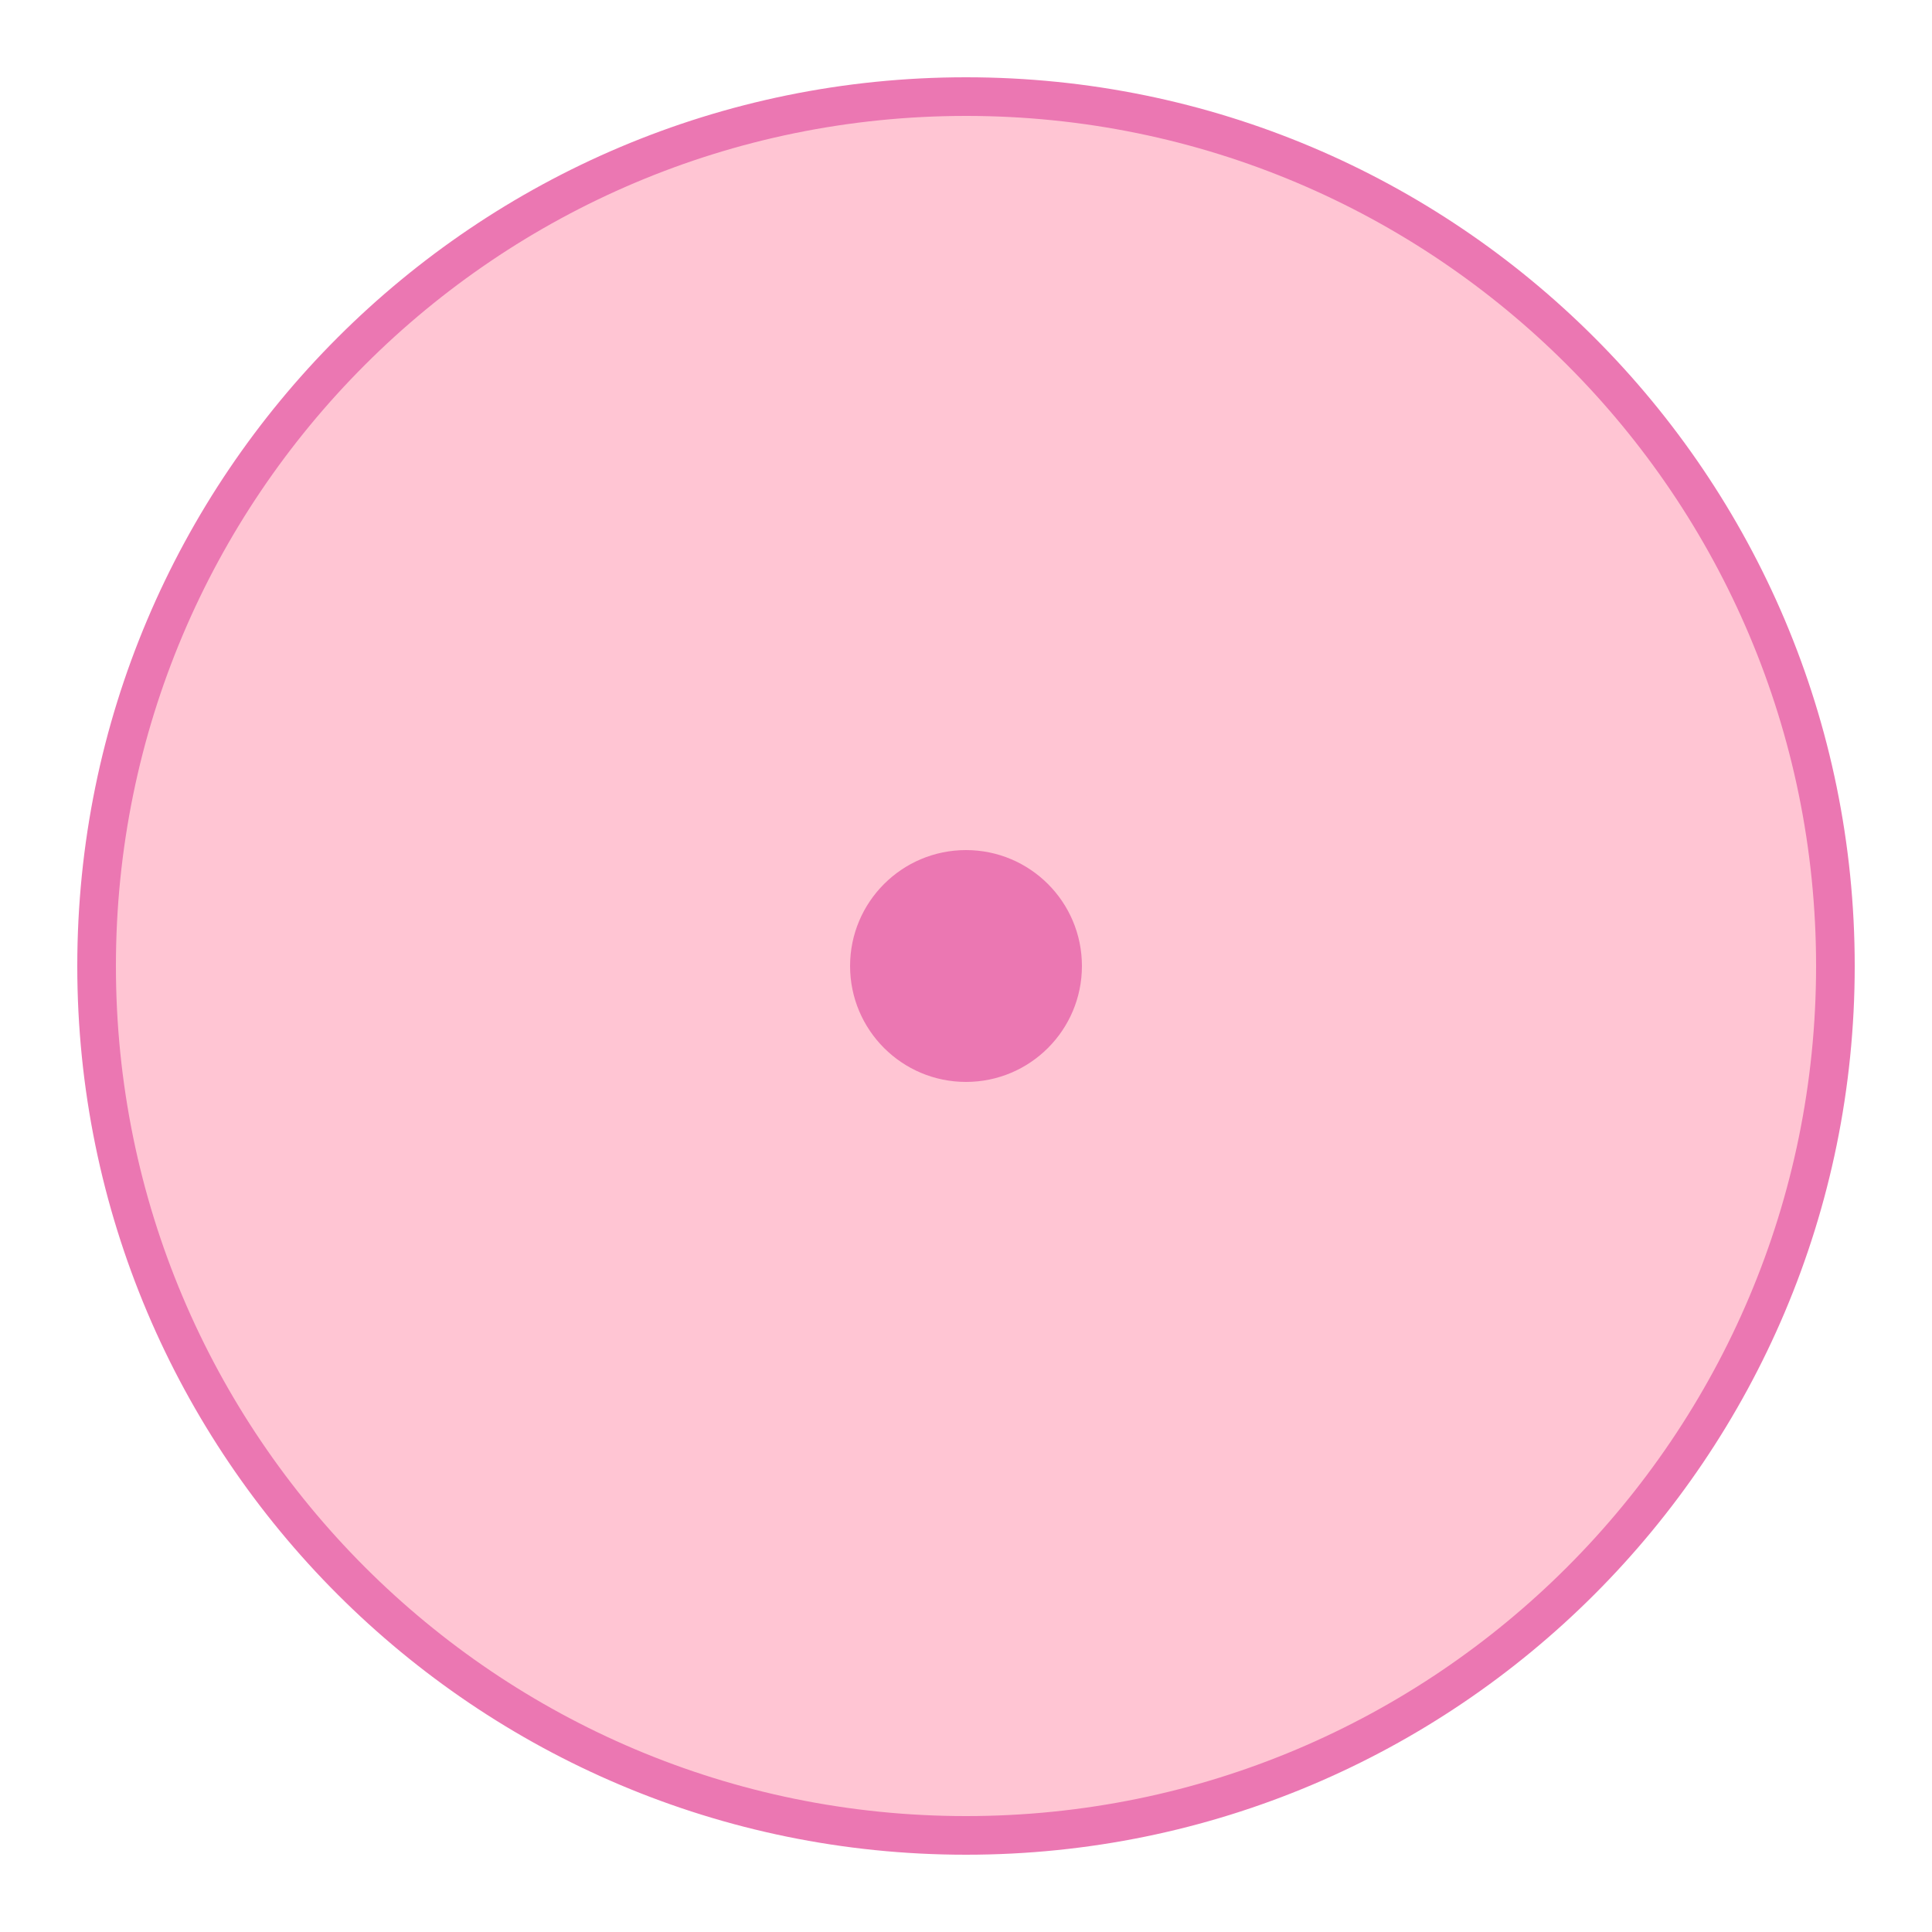
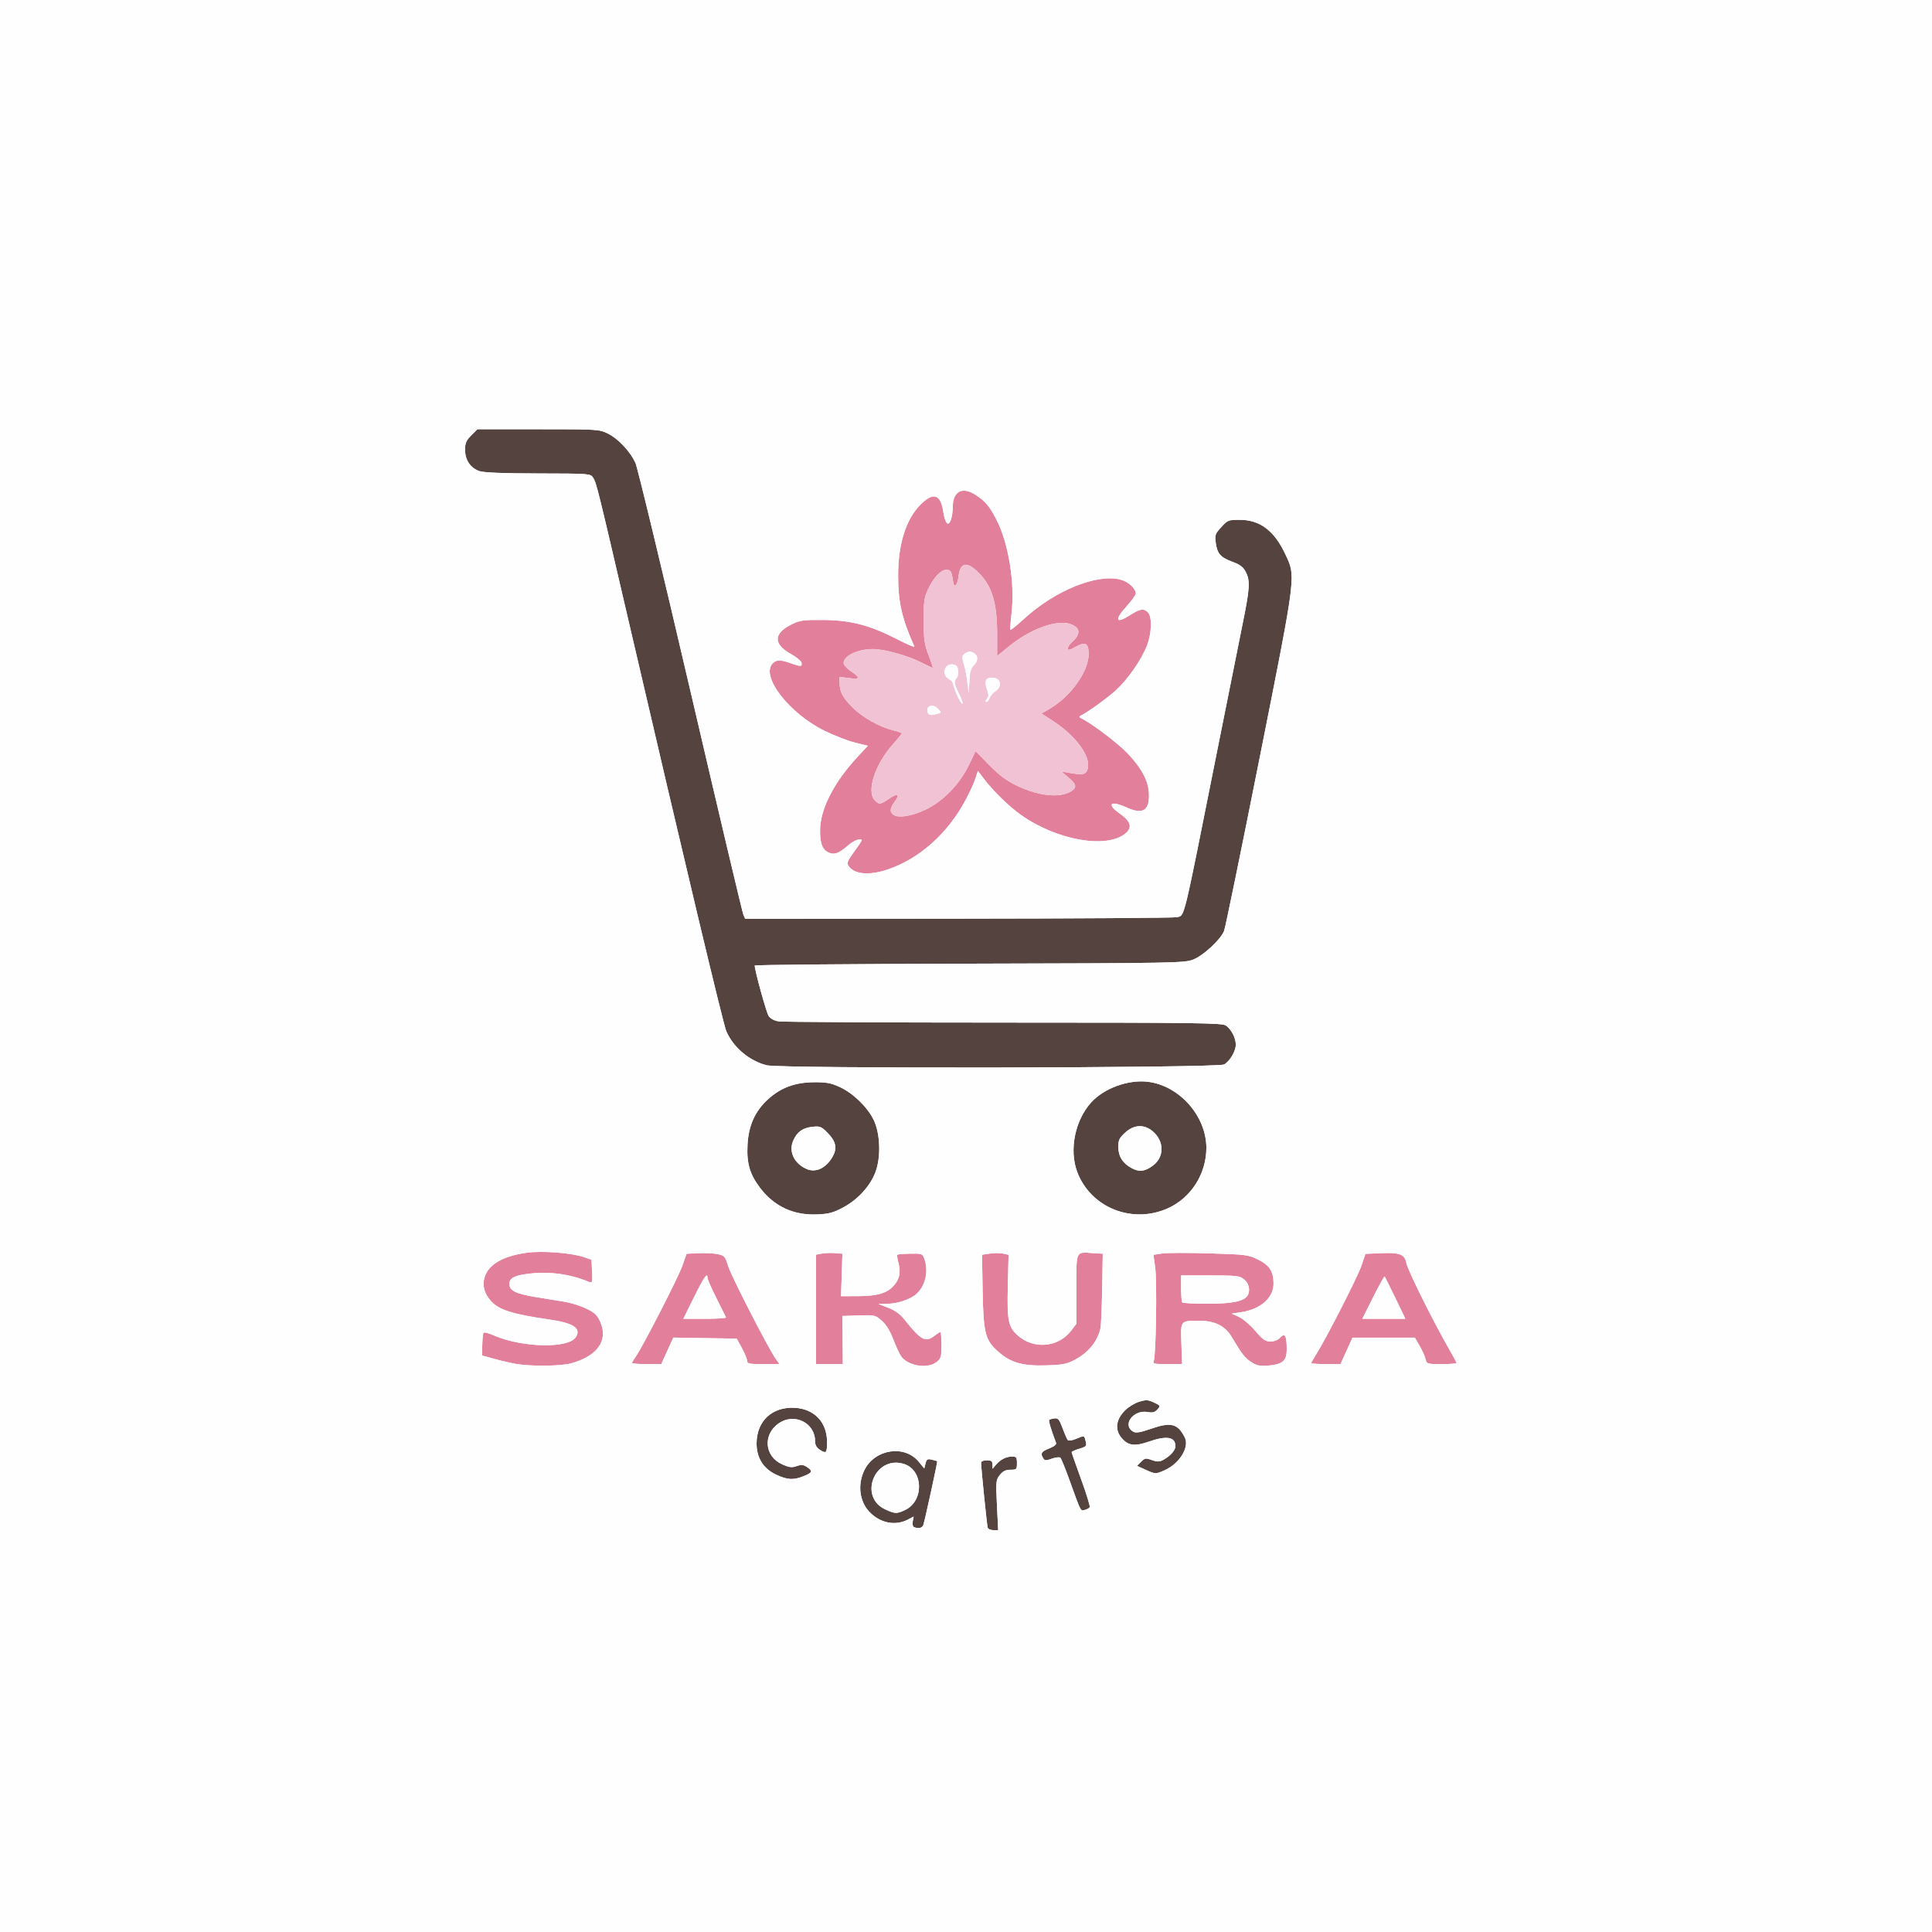
- <svg xmlns="http://www.w3.org/2000/svg" viewBox="0 0 100 100">
-   <circle cx="50" cy="50" r="45" fill="#FFC5D3" stroke="#EB77B2" stroke-width="2" />
-   <g transform="translate(50,50)">
-     <ellipse cx="0" cy="-18" rx="8" ry="16" fill="#FFC5D3" transform="rotate(0)" />
-     <ellipse cx="0" cy="-18" rx="8" ry="16" fill="#FFC5D3" transform="rotate(72)" />
-     <ellipse cx="0" cy="-18" rx="8" ry="16" fill="#FFC5D3" transform="rotate(144)" />
-     <ellipse cx="0" cy="-18" rx="8" ry="16" fill="#FFC5D3" transform="rotate(216)" />
-     <ellipse cx="0" cy="-18" rx="8" ry="16" fill="#FFC5D3" transform="rotate(288)" />
-     <circle cx="0" cy="0" r="6" fill="#EB77B2" />
+ <svg xmlns="http://www.w3.org/2000/svg" width="1024" height="1024" viewBox="0 0 1024 1024">
+   <g>
+     <path d="M 648.80 564.19 C645.48,566.08 414.00,566.49 406.41,564.62 C397.24,562.35 388.73,555.21 384.97,546.62 C383.31,542.83 362.97,457.46 333.01,328.50 C316.91,259.17 316.09,255.86 314.40,253.25 C312.96,251.01 312.86,251.00 285.23,250.94 C266.45,250.91 256.40,250.50 254.09,249.69 C249.31,248.02 246.50,243.85 246.50,238.45 C246.50,234.80 247.07,233.47 249.77,230.77 L 253.04 227.50 L 285.27 227.50 C317.02,227.50 317.57,227.54 322.24,229.83 C327.67,232.51 333.91,239.14 336.78,245.28 C337.87,247.60 350.96,301.92 365.88,366.00 C380.80,430.08 393.45,483.51 393.98,484.75 L 394.96 487.00 L 508.23 486.90 C570.53,486.85 622.58,486.50 623.91,486.13 C624.40,485.99 624.82,485.93 625.20,485.78 C627.97,484.70 628.96,479.03 643.42,406.50 C649.78,374.60 656.56,340.75 658.49,331.27 C662.47,311.72 662.71,307.89 660.25,303.10 C658.92,300.53 657.27,299.26 653.39,297.84 C646.93,295.47 645.17,293.50 644.39,287.79 C643.81,283.57 644.02,282.95 647.31,279.37 C650.71,275.65 651.10,275.50 657.19,275.52 C667.81,275.54 675.39,281.26 681.21,293.66 C682.07,295.50 682.82,297.00 683.38,298.56 C686.47,307.04 684.41,317.39 668.99,394.87 C668.53,397.19 668.06,399.56 667.57,402.00 C657.89,450.67 649.44,491.81 648.79,493.42 C646.92,498.06 637.78,506.52 632.36,508.62 C627.72,510.41 622.36,510.51 513.75,510.77 C451.19,510.92 400.00,511.37 400.01,511.77 C400.04,514.40 406.17,536.60 407.37,538.45 C408.30,539.87 410.29,540.95 412.68,541.35 C414.78,541.69 468.49,541.98 532.03,541.99 C635.09,542.00 647.80,542.17 649.78,543.56 C652.65,545.57 655.00,550.14 655.00,553.70 C654.99,557.16 651.88,562.43 648.80,564.19 ZM 618.99 640.43 C600.08,648.91 578.09,640.10 570.96,621.20 C566.57,609.58 569.72,593.85 578.33,584.32 C585.10,576.83 597.95,572.12 608.29,573.35 C625.10,575.34 639.45,591.56 639.40,608.50 C639.36,622.24 631.25,634.92 618.99,640.43 ZM 446.84 640.01 C441.60,642.80 439.29,643.41 433.03,643.67 C420.51,644.19 410.23,639.37 402.78,629.50 C397.34,622.29 395.67,616.48 396.21,606.63 C396.76,596.41 400.27,588.74 407.26,582.46 C413.99,576.40 421.47,573.67 431.50,573.61 C438.13,573.57 440.48,574.01 445.24,576.22 C452.20,579.45 459.73,586.75 463.04,593.50 C466.56,600.68 467.01,613.26 464.03,621.20 C461.24,628.65 454.67,635.83 446.84,640.01 ZM 489.39 808.25 C488.89,809.91 486.81,810.38 484.40,809.39 C483.79,809.14 483.51,807.78 483.78,806.37 L 484.27 803.81 L 481.02 805.49 C474.45,808.89 466.39,807.23 460.81,801.34 C455.51,795.73 454.43,786.87 458.12,779.25 C463.55,768.04 479.37,765.56 486.93,774.73 L 489.88 778.31 L 490.55 775.66 C491.12,773.40 491.60,773.11 493.86,773.65 C495.31,774.00 496.61,774.37 496.75,774.47 C497.00,774.66 490.43,804.83 489.39,808.25 ZM 425.98 782.39 C420.52,784.58 417.41,784.41 411.34,781.58 C404.62,778.45 401.00,772.69 401.00,765.12 C401.00,753.12 409.33,745.41 421.45,746.18 C431.72,746.83 438.32,753.87 438.36,764.22 C438.39,770.04 437.87,770.62 434.59,768.46 C432.78,767.28 432.00,765.89 432.00,763.84 C432.00,754.17 421.14,748.73 412.91,754.28 C404.18,760.17 405.10,771.95 414.64,776.16 C418.32,777.79 419.69,777.96 422.23,777.07 C424.69,776.21 425.81,776.30 427.67,777.52 C430.92,779.65 430.61,780.54 425.98,782.39 ZM 617.51 779.14 C612.53,781.40 612.47,781.40 607.06,778.94 L 602.63 776.93 L 604.80 774.76 C606.77,772.79 607.29,772.70 610.45,773.85 C613.15,774.82 614.45,774.84 616.22,773.93 C620.09,771.93 623.00,768.75 623.00,766.53 C623.00,761.52 618.41,760.77 608.67,764.17 C601.70,766.60 598.23,766.24 594.99,762.76 C590.70,758.16 591.20,752.60 596.36,747.44 C598.14,745.66 601.51,743.63 603.83,742.93 C607.50,741.83 608.55,741.89 611.65,743.37 C615.14,745.03 615.19,745.13 613.45,747.05 C612.09,748.56 610.90,748.88 608.45,748.43 C600.58,746.95 594.42,755.48 600.87,758.93 C602.10,759.59 604.68,759.15 609.56,757.44 C620.62,753.57 624.12,754.40 627.94,761.81 C630.56,766.88 625.32,775.59 617.51,779.14 ZM 469.32 800.06 C474.47,802.40 475.31,802.42 479.72,800.33 C489.95,795.48 489.43,779.01 478.95,775.87 C463.61,771.27 454.77,793.45 469.32,800.06 ZM 600.07 619.27 C603.96,621.28 606.87,620.89 611.04,617.81 C617.21,613.25 617.15,604.83 610.91,599.57 C606.37,595.75 601.03,596.03 596.35,600.32 C593.27,603.14 592.73,604.28 592.73,607.90 C592.73,612.96 595.17,616.74 600.07,619.27 ZM 427.50 619.58 C432.43,621.76 438.00,619.07 441.41,612.86 C443.86,608.39 443.01,604.81 438.41,600.21 C435.24,597.04 434.56,596.79 430.43,597.25 C425.31,597.83 422.34,600.04 420.35,604.76 C417.95,610.42 420.98,616.70 427.50,619.58 ZM 577.57 798.88 C577.28,799.36 576.10,800.00 574.96,800.30 C574.85,800.33 574.75,800.36 574.66,800.38 C574.28,800.49 573.98,800.57 573.69,800.53 C572.48,800.34 571.64,797.80 566.85,784.50 C564.67,778.45 562.51,773.12 562.04,772.65 C561.58,772.18 559.55,772.39 557.54,773.12 C554.42,774.25 553.76,774.23 552.96,772.97 C551.31,770.36 551.92,769.33 556.12,767.69 C558.66,766.69 560.05,765.58 559.75,764.78 C557.15,758.00 555.66,753.01 556.09,752.57 C556.39,752.28 557.65,751.92 558.90,751.77 C560.82,751.54 561.48,752.34 563.21,757.00 C564.33,760.03 565.58,762.87 565.99,763.32 C566.40,763.77 568.44,763.43 570.52,762.56 C570.70,762.48 570.87,762.41 571.03,762.34 C573.02,761.51 573.92,761.13 574.45,761.42 C574.93,761.69 575.09,762.52 575.48,764.07 C576.07,766.40 575.74,766.76 572.06,767.86 C569.83,768.53 568.00,769.36 568.00,769.70 C568.00,770.03 570.28,776.54 573.06,784.16 C575.84,791.77 577.87,798.40 577.57,798.88 ZM 528.40 797.75 L 529.05 811.00 L 526.49 811.00 C525.09,811.00 523.74,810.44 523.51,809.75 C523.10,808.56 520.00,778.12 520.00,775.32 C520.00,774.52 521.18,774.00 523.00,774.00 C525.43,774.00 526.01,774.42 526.03,776.25 L 526.07 778.50 L 527.82 776.40 C530.16,773.60 533.30,772.00 536.43,772.00 C538.70,772.00 539.00,772.41 539.00,775.50 C539.00,778.82 538.82,779.00 535.57,779.00 C533.03,779.00 531.58,779.71 529.95,781.75 C527.86,784.37 527.79,785.11 528.40,797.75 Z" fill="rgb(85,67,63)" />
+     <path d="M 470.28 460.92 C460.50,464.19 452.49,463.38 449.66,458.83 C448.85,457.54 449.27,456.24 451.56,453.03 C452.04,452.35 452.49,451.72 452.90,451.15 C455.99,446.82 456.92,445.51 456.63,445.13 C456.51,444.97 456.16,444.98 455.66,444.99 C455.50,445.00 455.34,445.00 455.16,445.00 C454.01,445.00 451.59,446.28 449.78,447.85 C444.77,452.21 442.51,453.14 439.63,452.05 C435.98,450.66 434.61,447.35 434.66,440.00 C434.74,428.88 441.93,414.75 454.30,401.39 L 459.96 395.28 L 453.23 393.62 C449.53,392.70 442.32,389.92 437.21,387.44 C418.24,378.21 402.87,358.27 409.57,351.57 C411.53,349.61 413.60,349.59 419.00,351.50 C424.43,353.42 425.22,353.39 424.82,351.28 C424.63,350.34 422.02,348.19 419.01,346.50 C409.69,341.30 409.94,335.67 419.70,330.86 C423.98,328.75 425.79,328.51 436.50,328.60 C450.96,328.71 461.14,331.39 475.76,338.93 C480.91,341.59 484.89,343.25 484.62,342.63 C477.98,327.77 476.04,319.24 476.03,305.00 C476.03,288.34 480.19,275.15 487.86,267.48 C494.59,260.74 498.46,261.84 499.89,270.88 C500.94,277.52 502.53,279.36 503.96,275.60 C504.53,274.10 505.00,270.97 505.00,268.66 C505.00,260.19 510.24,257.64 517.51,262.57 C522.48,265.95 524.43,268.30 528.13,275.42 C534.55,287.80 537.99,309.05 536.15,325.00 C535.61,329.67 535.33,333.67 535.54,333.87 C535.74,334.08 539.08,331.35 542.96,327.81 C559.20,312.99 581.26,304.02 593.75,307.17 C597.98,308.23 602.00,311.87 602.00,314.62 C602.00,315.37 599.71,318.51 596.91,321.60 C590.53,328.64 591.44,330.85 598.78,326.14 C604.29,322.61 606.16,322.30 608.43,324.57 C610.71,326.85 610.45,335.78 607.92,342.19 C604.92,349.81 597.78,360.09 591.49,365.83 C586.95,369.98 576.47,377.53 572.52,379.49 C571.92,379.79 572.06,380.26 572.87,380.62 C578.23,383.06 592.78,394.08 597.98,399.64 C605.56,407.74 608.98,414.55 608.99,421.60 C609.01,429.83 605.44,431.75 597.14,427.98 C588.51,424.06 586.25,426.10 593.54,431.24 C599.32,435.31 600.27,438.51 596.65,441.62 C586.84,450.06 560.34,445.48 541.31,432.06 C534.66,427.38 526.13,419.00 520.90,412.03 L 518.30 408.57 L 517.04 412.53 C516.35,414.72 514.01,419.84 511.84,423.92 C502.35,441.79 487.20,455.28 470.28,460.92 ZM 473.75 431.98 C476.52,433.68 483.26,432.53 490.54,429.13 C499.66,424.86 508.65,415.64 513.47,405.62 L 517.08 398.12 L 524.37 405.53 C529.85,411.10 533.51,413.81 539.14,416.49 C550.71,421.98 561.80,423.10 567.75,419.36 C570.92,417.38 570.57,415.67 566.25,412.04 L 562.50 408.88 L 566.00 409.50 C573.90,410.90 575.37,410.66 576.38,407.83 C578.63,401.51 570.59,390.22 558.11,382.15 L 551.99 378.19 L 556.54 375.53 C567.56,369.07 577.00,355.77 577.00,346.70 C577.00,340.78 575.33,339.89 569.92,342.93 C566.92,344.61 566.00,344.80 566.00,343.72 C566.00,342.94 566.94,341.46 568.09,340.42 C572.81,336.14 572.75,332.97 567.92,330.97 C560.74,327.99 546.47,333.05 534.50,342.80 L 528.50 347.69 L 528.50 335.59 C528.50,320.24 525.92,311.23 519.60,304.50 C512.85,297.31 509.00,297.63 508.05,305.46 C507.48,310.20 505.76,312.05 505.22,308.50 C504.37,302.82 503.92,302.00 501.67,302.00 C498.67,302.00 494.68,306.25 491.81,312.50 C489.83,316.82 489.52,319.07 489.55,329.00 C489.59,338.89 489.96,341.45 492.17,347.25 C493.59,350.96 494.57,354.00 494.35,354.00 C494.12,354.00 491.21,352.62 487.87,350.93 C480.82,347.38 468.49,344.00 462.59,344.01 C454.33,344.02 446.47,348.00 447.20,351.81 C447.37,352.70 449.09,354.49 451.01,355.77 C456.20,359.26 455.97,360.20 450.10,359.42 L 445.00 358.74 L 445.00 361.81 C445.00,366.62 446.60,369.70 451.86,374.96 C457.13,380.23 465.99,385.21 473.39,387.08 C475.92,387.71 478.00,388.45 478.00,388.71 C478.00,388.97 475.82,391.63 473.14,394.63 C463.85,405.06 459.20,419.25 463.53,424.03 C465.85,426.59 466.64,426.52 471.21,423.35 C475.80,420.17 477.17,420.92 474.18,424.97 C471.54,428.54 471.42,430.54 473.75,431.98 ZM 679.96 721.53 C678.64,722.73 675.91,723.52 672.21,723.78 C667.45,724.11 665.92,723.78 663.02,721.81 C659.62,719.50 658.29,717.78 652.76,708.51 C649.37,702.82 643.89,700.05 636.00,700.04 C635.72,700.04 635.44,700.03 635.17,700.03 C630.72,700.02 628.36,700.02 627.16,701.19 C625.82,702.50 625.92,705.28 626.13,711.16 C626.14,711.48 626.15,711.81 626.16,712.14 L 626.53 723.00 L 618.66 723.00 C611.54,723.00 610.86,722.83 611.53,721.25 C612.71,718.49 613.30,679.24 612.27,671.78 L 611.35 665.07 L 615.92 664.38 C618.43,664.01 629.67,663.97 640.90,664.31 C660.26,664.89 661.58,665.05 666.67,667.54 C672.88,670.58 675.00,673.85 675.00,680.37 C675.00,687.94 668.10,693.96 657.65,695.53 L 652.84 696.25 L 656.67 698.00 C658.78,698.96 662.66,702.27 665.31,705.37 C669.34,710.09 670.64,711.00 673.40,711.00 C675.43,711.00 677.39,710.23 678.52,708.98 C680.96,706.29 681.96,707.92 681.98,714.60 C682.00,718.46 681.51,720.13 679.96,721.53 ZM 353.68 715.97 L 350.50 722.99 L 342.75 722.99 C338.49,723.00 335.00,722.73 335.00,722.40 C335.00,722.08 335.85,720.61 336.88,719.15 C340.58,713.94 359.36,677.38 361.61,671.01 L 363.90 664.52 L 370.20 664.22 C373.67,664.05 378.24,664.28 380.37,664.72 C383.99,665.48 384.34,665.88 385.96,671.11 C387.62,676.48 407.20,714.62 411.19,720.25 L 413.14 723.00 L 404.57 723.00 C397.08,723.00 396.00,722.78 395.98,721.25 C395.96,720.29 394.73,717.25 393.22,714.50 L 390.49 709.50 L 373.68 709.23 L 356.86 708.95 ZM 713.67 715.99 L 710.50 722.99 L 702.75 722.99 C698.49,723.00 695.00,722.77 695.00,722.48 C695.00,722.19 696.12,720.19 697.49,718.02 C702.88,709.49 719.41,677.14 721.51,671.04 L 723.73 664.57 L 731.65 664.23 C742.02,663.78 744.55,664.76 745.46,669.64 C746.14,673.28 760.16,701.44 768.13,715.17 C770.26,718.85 772.00,722.11 772.00,722.42 C772.00,722.74 768.45,723.00 764.11,723.00 C756.33,723.00 756.21,722.96 755.54,720.25 C755.17,718.74 753.75,715.59 752.39,713.25 L 749.92 709.00 L 716.84 709.00 ZM 302.50 722.64 C296.99,724.11 281.31,724.25 273.50,722.90 C270.75,722.42 265.58,721.22 262.00,720.23 L 255.50 718.43 L 255.62 712.68 C255.68,709.52 256.01,706.66 256.34,706.33 C256.67,706.00 259.17,706.69 261.89,707.86 C276.96,714.34 301.32,714.82 305.20,708.71 C308.18,704.03 303.98,701.22 291.27,699.39 C271.51,696.54 264.30,694.24 260.07,689.43 C256.54,685.41 255.49,681.09 256.95,676.65 C259.12,670.08 266.67,665.75 279.02,664.00 C287.25,662.83 302.86,664.02 309.50,666.31 L 313.50 667.69 L 313.80 673.97 C314.08,679.69 313.94,680.19 312.30,679.49 C302.62,675.40 291.75,673.82 281.21,674.98 C272.79,675.90 270.00,677.28 270.00,680.51 C270.00,684.08 273.28,685.71 284.01,687.48 C289.23,688.33 296.18,689.47 299.47,690.00 C302.75,690.54 307.86,692.16 310.83,693.62 C315.23,695.77 316.58,697.06 318.16,700.63 C322.54,710.53 316.59,718.89 302.50,722.64 ZM 496.37 721.93 C491.61,725.67 481.20,723.98 477.63,718.89 C476.74,717.61 474.85,713.53 473.43,709.83 C471.74,705.38 469.66,702.03 467.35,700.00 C463.94,697.01 463.61,696.93 455.17,697.21 L 446.50 697.50 L 446.71 723.00 L 439.61 723.00 L 432.50 723.00 L 432.50 665.00 L 435.54 664.43 C437.22,664.11 440.37,664.00 442.54,664.18 L 446.50 664.50 L 445.77 687.00 L 454.13 686.99 C464.40,686.99 469.50,685.66 473.12,682.03 C476.65,678.50 477.60,674.70 476.23,669.57 C475.64,667.34 475.36,665.31 475.62,665.05 C475.88,664.79 478.98,664.53 482.51,664.47 C488.77,664.37 488.96,664.44 489.97,667.33 C492.23,673.82 490.53,681.41 485.85,685.72 C482.64,688.67 475.81,690.99 470.12,691.05 L 465.50 691.10 L 470.75 693.12 C474.33,694.50 477.04,696.45 479.25,699.23 C488.07,710.34 490.56,711.71 495.27,708.00 C496.67,706.90 498.08,706.00 498.41,706.00 C498.73,706.00 499.00,709.12 499.00,712.93 C499.00,719.22 498.76,720.04 496.37,721.93 ZM 569.00 721.09 C565.36,722.95 562.59,723.45 554.50,723.68 C541.21,724.07 534.98,722.09 527.77,715.20 C522.15,709.83 521.17,705.42 520.81,683.77 L 520.49 665.05 L 524.65 664.42 C526.94,664.08 530.11,664.08 531.69,664.43 L 534.56 665.06 L 534.17 681.42 C533.72,700.04 534.39,703.38 539.55,707.91 C547.99,715.32 560.99,714.13 567.70,705.32 L 570.50 701.65 L 570.50 683.28 C570.50,682.11 570.50,681.01 570.50,679.97 C570.48,669.74 570.47,665.89 572.30,664.56 C573.40,663.76 575.18,663.89 578.03,664.09 C578.50,664.12 579.01,664.16 579.55,664.19 L 584.49 664.50 L 584.17 683.00 C583.99,693.18 583.59,702.62 583.28,704.00 C581.64,711.23 576.71,717.14 569.00,721.09 ZM 626.67 690.33 C627.03,690.70 633.12,691.00 640.20,691.00 C653.08,691.00 659.28,689.73 661.20,686.71 C662.84,684.13 661.99,680.14 659.37,678.07 C656.96,676.18 655.40,676.00 641.37,676.00 L 626.00 676.00 L 626.00 682.83 C626.00,686.59 626.30,689.97 626.67,690.33 ZM 367.83 687.54 L 362.16 699.00 L 373.66 699.00 C379.99,699.00 385.00,698.66 384.80,698.25 C384.60,697.84 382.31,693.26 379.72,688.07 C377.12,682.89 375.00,678.05 375.00,677.32 C375.00,674.16 373.14,676.81 367.83,687.54 ZM 727.77 687.59 L 722.05 699.00 L 744.89 699.00 L 739.56 687.95 C736.63,681.87 734.07,676.74 733.87,676.54 C733.67,676.34 730.92,681.31 727.77,687.59 Z" fill="rgb(226,127,154)" />
+     <path d="M 473.75 431.98 C471.42,430.54 471.54,428.54 474.18,424.97 C477.17,420.92 475.80,420.17 471.21,423.35 C466.64,426.52 465.85,426.59 463.53,424.03 C459.20,419.25 463.85,405.06 473.14,394.63 C475.82,391.63 478.00,388.97 478.00,388.71 C478.00,388.45 475.92,387.71 473.39,387.08 C465.99,385.21 457.13,380.23 451.86,374.96 C446.60,369.70 445.00,366.62 445.00,361.81 L 445.00 358.74 L 450.10 359.42 C455.97,360.20 456.20,359.26 451.01,355.77 C449.09,354.49 447.37,352.70 447.20,351.81 C446.47,348.00 454.33,344.02 462.59,344.01 C468.49,344.00 480.82,347.38 487.87,350.93 C491.21,352.62 494.12,354.00 494.35,354.00 C494.57,354.00 493.59,350.96 492.17,347.25 C489.96,341.45 489.59,338.89 489.55,329.00 C489.52,319.07 489.83,316.82 491.81,312.50 C494.68,306.25 498.67,302.00 501.67,302.00 C503.92,302.00 504.37,302.82 505.22,308.50 C505.76,312.05 507.48,310.20 508.05,305.46 C509.00,297.63 512.85,297.31 519.60,304.50 C525.92,311.23 528.50,320.24 528.50,335.59 L 528.50 347.69 L 534.50 342.80 C546.47,333.05 560.74,327.99 567.92,330.97 C572.75,332.97 572.81,336.14 568.09,340.42 C566.94,341.46 566.00,342.94 566.00,343.72 C566.00,344.80 566.92,344.61 569.92,342.93 C575.33,339.89 577.00,340.78 577.00,346.70 C577.00,355.77 567.56,369.07 556.54,375.53 L 551.99 378.19 L 558.11 382.15 C570.59,390.22 578.63,401.51 576.38,407.83 C575.37,410.66 573.90,410.90 566.00,409.50 L 562.50 408.88 L 566.25 412.04 C570.57,415.67 570.92,417.38 567.75,419.36 C561.80,423.10 550.71,421.98 539.14,416.49 C533.51,413.81 529.85,411.10 524.37,405.53 L 517.08 398.12 L 513.47 405.62 C508.65,415.64 499.66,424.86 490.54,429.13 C483.26,432.53 476.52,433.68 473.75,431.98 ZM 512.72 361.50 L 513.49 367.50 L 513.80 361.02 C514.03,356.17 514.59,354.10 516.05,352.74 C518.56,350.40 518.54,347.36 516.00,346.00 C514.58,345.24 513.42,345.24 512.00,346.00 C509.74,347.21 509.60,348.09 510.98,352.43 C511.51,354.12 512.30,358.20 512.72,361.50 ZM 507.12 368.06 C508.29,370.78 509.62,373.00 510.08,373.00 C510.54,373.00 509.81,370.80 508.46,368.10 C505.75,362.70 505.47,360.93 507.08,359.32 C507.67,358.73 508.01,356.95 507.83,355.37 C507.58,353.20 506.90,352.42 505.06,352.16 C500.40,351.50 498.87,357.79 503.12,360.07 C504.16,360.62 505.00,361.53 505.00,362.10 C505.00,362.67 505.96,365.35 507.12,368.06 ZM 523.05 370.43 C522.27,371.38 522.17,372.00 522.81,372.00 C523.39,372.00 524.15,371.09 524.51,369.97 C524.86,368.86 526.27,367.22 527.63,366.32 C531.34,363.89 530.59,359.61 526.38,359.20 C522.52,358.82 521.47,360.90 523.16,365.56 C524.11,368.19 524.09,369.19 523.05,370.43 ZM 491.75 377.75 C492.26,379.14 493.38,379.27 496.79,378.36 C498.96,377.78 498.99,377.65 497.38,375.87 C494.48,372.66 490.38,374.02 491.75,377.75 Z" fill="rgb(241,194,211)" />
+     <path d="M 0.00 512.00 L 0.00 0.00 L 512.00 0.00 L 1024.00 0.00 L 1024.00 512.00 L 1024.00 1024.00 L 512.00 1024.00 L 0.00 1024.00 L 0.00 512.00 ZM 528.40 797.75 C527.79,785.11 527.86,784.37 529.95,781.75 C531.58,779.71 533.03,779.00 535.57,779.00 C538.82,779.00 539.00,778.82 539.00,775.50 C539.00,772.41 538.70,772.00 536.43,772.00 C533.30,772.00 530.16,773.60 527.82,776.40 L 526.07 778.50 L 526.03 776.25 C526.01,774.42 525.43,774.00 523.00,774.00 C521.18,774.00 520.00,774.52 520.00,775.32 C520.00,778.12 523.10,808.56 523.51,809.75 C523.74,810.44 525.09,811.00 526.49,811.00 L 529.05 811.00 L 528.40 797.75 ZM 489.39 808.25 C490.43,804.83 497.00,774.66 496.75,774.47 C496.61,774.37 495.31,774.00 493.86,773.65 C491.60,773.11 491.12,773.40 490.55,775.66 L 489.88 778.31 L 486.93 774.73 C479.37,765.56 463.55,768.04 458.12,779.25 C454.43,786.87 455.51,795.73 460.81,801.34 C466.39,807.23 474.45,808.89 481.02,805.49 L 484.27 803.81 L 483.78 806.37 C483.51,807.78 483.79,809.14 484.40,809.39 C486.81,810.38 488.89,809.91 489.39,808.25 ZM 577.57 798.88 C577.87,798.40 575.84,791.77 573.06,784.16 C570.28,776.54 568.00,770.03 568.00,769.70 C568.00,769.36 569.83,768.53 572.06,767.86 C575.74,766.76 576.07,766.40 575.48,764.07 C574.63,760.68 574.85,760.75 570.52,762.56 C568.44,763.43 566.40,763.77 565.99,763.32 C565.58,762.87 564.33,760.03 563.21,757.00 C561.48,752.34 560.82,751.54 558.90,751.77 C557.65,751.92 556.39,752.28 556.09,752.57 C555.66,753.01 557.15,758.00 559.75,764.78 C560.05,765.58 558.66,766.69 556.12,767.69 C551.92,769.33 551.31,770.36 552.96,772.97 C553.76,774.23 554.42,774.25 557.54,773.12 C559.55,772.39 561.58,772.18 562.04,772.65 C562.51,773.12 564.67,778.45 566.85,784.50 C573.04,801.70 572.64,800.91 574.96,800.30 C576.10,800.00 577.28,799.36 577.57,798.88 ZM 425.98 782.39 C430.61,780.54 430.92,779.65 427.67,777.52 C425.81,776.30 424.69,776.21 422.23,777.07 C419.69,777.96 418.32,777.79 414.64,776.16 C405.10,771.95 404.18,760.17 412.91,754.28 C421.14,748.73 432.00,754.17 432.00,763.84 C432.00,765.89 432.78,767.28 434.59,768.46 C437.87,770.62 438.39,770.04 438.36,764.22 C438.32,753.87 431.72,746.83 421.45,746.18 C409.33,745.41 401.00,753.12 401.00,765.12 C401.00,772.69 404.62,778.45 411.34,781.58 C417.41,784.41 420.52,784.58 425.98,782.39 ZM 617.51 779.14 C625.32,775.59 630.56,766.88 627.94,761.81 C624.12,754.40 620.62,753.57 609.56,757.44 C604.68,759.15 602.10,759.59 600.87,758.93 C594.42,755.48 600.58,746.95 608.45,748.43 C610.90,748.88 612.09,748.56 613.45,747.05 C615.19,745.13 615.14,745.03 611.65,743.37 C608.55,741.89 607.50,741.83 603.83,742.93 C601.51,743.63 598.14,745.66 596.36,747.44 C591.20,752.60 590.70,758.16 594.99,762.76 C598.23,766.24 601.70,766.60 608.67,764.17 C618.41,760.77 623.00,761.52 623.00,766.53 C623.00,768.75 620.09,771.93 616.22,773.93 C614.45,774.84 613.15,774.82 610.45,773.85 C607.29,772.70 606.77,772.79 604.80,774.76 L 602.63 776.93 L 607.06 778.94 C612.47,781.40 612.53,781.40 617.51,779.14 ZM 302.50 722.64 C316.59,718.89 322.54,710.53 318.16,700.63 C316.58,697.06 315.23,695.77 310.83,693.62 C307.86,692.16 302.75,690.54 299.47,690.00 C296.18,689.47 289.23,688.33 284.01,687.48 C273.28,685.71 270.00,684.08 270.00,680.51 C270.00,677.28 272.79,675.90 281.21,674.98 C291.75,673.82 302.62,675.40 312.30,679.49 C313.94,680.19 314.08,679.69 313.80,673.97 L 313.50 667.69 L 309.50 666.31 C302.86,664.02 287.25,662.83 279.02,664.00 C266.67,665.75 259.12,670.08 256.95,676.65 C255.49,681.09 256.54,685.41 260.07,689.43 C264.30,694.24 271.51,696.54 291.27,699.39 C303.98,701.22 308.18,704.03 305.20,708.71 C301.32,714.82 276.96,714.34 261.89,707.86 C259.17,706.69 256.67,706.00 256.34,706.33 C256.01,706.66 255.68,709.52 255.62,712.68 L 255.50 718.43 L 262.00 720.23 C265.58,721.22 270.75,722.42 273.50,722.90 C281.31,724.25 296.99,724.11 302.50,722.64 ZM 496.37 721.93 C498.76,720.04 499.00,719.22 499.00,712.93 C499.00,709.12 498.73,706.00 498.41,706.00 C498.08,706.00 496.67,706.90 495.27,708.00 C490.56,711.71 488.07,710.34 479.25,699.23 C477.04,696.45 474.33,694.50 470.75,693.12 L 465.50 691.10 L 470.12 691.05 C475.81,690.99 482.64,688.67 485.85,685.72 C490.53,681.41 492.23,673.82 489.97,667.33 C488.96,664.44 488.77,664.37 482.51,664.47 C478.98,664.53 475.88,664.79 475.62,665.05 C475.36,665.31 475.64,667.34 476.23,669.57 C477.60,674.70 476.65,678.50 473.12,682.03 C469.50,685.66 464.40,686.99 454.13,686.99 L 445.77 687.00 L 446.13 675.75 L 446.50 664.50 L 442.54 664.18 C440.37,664.00 437.22,664.11 435.54,664.43 L 432.50 665.00 L 432.50 694.00 L 432.50 723.00 L 439.61 723.00 L 446.71 723.00 L 446.61 710.25 L 446.50 697.50 L 455.17 697.21 C463.61,696.93 463.94,697.01 467.35,700.00 C469.66,702.03 471.74,705.38 473.43,709.83 C474.85,713.53 476.74,717.61 477.63,718.89 C481.20,723.98 491.61,725.67 496.37,721.93 ZM 569.00 721.09 C576.71,717.14 581.64,711.23 583.28,704.00 C583.59,702.62 583.99,693.18 584.17,683.00 L 584.49 664.50 L 579.55 664.19 C569.93,663.59 570.50,662.39 570.50,683.28 L 570.50 701.65 L 567.70 705.32 C560.99,714.13 547.99,715.32 539.55,707.91 C534.39,703.38 533.72,700.04 534.17,681.42 L 534.56 665.06 L 531.69 664.43 C530.11,664.08 526.94,664.08 524.65,664.42 L 520.49 665.05 L 520.81 683.77 C521.17,705.42 522.15,709.83 527.77,715.20 C534.98,722.09 541.21,724.07 554.50,723.68 C562.59,723.45 565.36,722.95 569.00,721.09 ZM 679.96 721.53 C681.51,720.13 682.00,718.46 681.98,714.60 C681.96,707.92 680.96,706.29 678.52,708.98 C677.39,710.23 675.43,711.00 673.40,711.00 C670.64,711.00 669.34,710.09 665.31,705.37 C662.66,702.27 658.78,698.96 656.67,698.00 L 652.84 696.25 L 657.65 695.53 C668.10,693.96 675.00,687.94 675.00,680.37 C675.00,673.85 672.88,670.58 666.67,667.54 C661.58,665.05 660.26,664.89 640.90,664.31 C629.67,663.97 618.43,664.01 615.92,664.38 L 611.35 665.07 L 612.27 671.78 C613.30,679.24 612.71,718.49 611.53,721.25 C610.86,722.83 611.54,723.00 618.66,723.00 L 626.53 723.00 L 626.16 712.14 C625.73,699.68 625.45,700.02 636.00,700.04 C643.89,700.05 649.37,702.82 652.76,708.51 C658.29,717.78 659.62,719.50 663.02,721.81 C665.92,723.78 667.45,724.11 672.21,723.78 C675.91,723.52 678.64,722.73 679.96,721.53 ZM 353.68 715.97 L 356.86 708.95 L 373.68 709.23 L 390.49 709.50 L 393.22 714.50 C394.73,717.25 395.96,720.29 395.98,721.25 C396.00,722.78 397.08,723.00 404.57,723.00 L 413.14 723.00 L 411.19 720.25 C407.20,714.62 387.62,676.48 385.96,671.11 C384.34,665.88 383.99,665.48 380.37,664.72 C378.24,664.28 373.67,664.05 370.20,664.22 L 363.90 664.52 L 361.61 671.01 C359.36,677.38 340.58,713.94 336.88,719.15 C335.85,720.61 335.00,722.08 335.00,722.40 C335.00,722.73 338.49,723.00 342.75,722.99 L 350.50 722.99 L 353.68 715.97 ZM 713.67 715.99 L 716.84 709.00 L 733.38 709.00 L 749.92 709.00 L 752.39 713.25 C753.75,715.59 755.17,718.74 755.54,720.25 C756.21,722.96 756.33,723.00 764.11,723.00 C768.45,723.00 772.00,722.74 772.00,722.42 C772.00,722.11 770.26,718.85 768.13,715.17 C760.16,701.44 746.14,673.28 745.46,669.64 C744.55,664.76 742.02,663.78 731.65,664.23 L 723.73 664.57 L 721.51 671.04 C719.41,677.14 702.88,709.49 697.49,718.02 C696.12,720.19 695.00,722.19 695.00,722.48 C695.00,722.77 698.49,723.00 702.75,722.99 L 710.50 722.99 L 713.67 715.99 ZM 446.84 640.01 C454.67,635.83 461.24,628.65 464.03,621.20 C467.01,613.26 466.56,600.68 463.04,593.50 C459.73,586.75 452.20,579.45 445.24,576.22 C440.48,574.01 438.13,573.57 431.50,573.61 C421.47,573.67 413.99,576.40 407.26,582.46 C400.27,588.74 396.76,596.41 396.21,606.63 C395.67,616.48 397.34,622.29 402.78,629.50 C410.23,639.37 420.51,644.19 433.03,643.67 C439.29,643.41 441.60,642.80 446.84,640.01 ZM 618.99 640.43 C631.25,634.92 639.36,622.24 639.40,608.50 C639.45,591.56 625.10,575.34 608.29,573.35 C597.95,572.12 585.10,576.83 578.33,584.32 C569.72,593.85 566.57,609.58 570.96,621.20 C578.09,640.10 600.08,648.91 618.99,640.43 ZM 648.80 564.19 C651.88,562.43 654.99,557.16 655.00,553.70 C655.00,550.14 652.65,545.57 649.78,543.56 C647.80,542.17 635.09,542.00 532.03,541.99 C468.49,541.98 414.78,541.69 412.68,541.35 C410.29,540.95 408.30,539.87 407.37,538.45 C406.17,536.60 400.04,514.40 400.01,511.77 C400.00,511.37 451.19,510.92 513.75,510.77 C622.36,510.51 627.72,510.41 632.36,508.62 C637.78,506.52 646.92,498.06 648.79,493.42 C649.44,491.81 657.89,450.67 667.57,402.00 C687.27,303.00 686.91,305.80 681.21,293.66 C675.39,281.26 667.81,275.54 657.19,275.52 C651.10,275.50 650.71,275.65 647.31,279.37 C644.02,282.95 643.81,283.57 644.39,287.79 C645.17,293.50 646.93,295.47 653.39,297.84 C657.27,299.26 658.92,300.53 660.25,303.10 C662.71,307.89 662.47,311.72 658.49,331.27 C656.56,340.75 649.78,374.60 643.42,406.50 C626.96,489.06 627.96,484.99 623.91,486.13 C622.58,486.50 570.53,486.85 508.23,486.90 L 394.96 487.00 L 393.98 484.75 C393.45,483.51 380.80,430.08 365.88,366.00 C350.96,301.92 337.87,247.60 336.78,245.28 C333.91,239.14 327.67,232.51 322.24,229.83 C317.57,227.54 317.02,227.50 285.27,227.50 L 253.04 227.50 L 249.77 230.77 C247.07,233.47 246.50,234.80 246.50,238.45 C246.50,243.85 249.31,248.02 254.09,249.69 C256.40,250.50 266.45,250.91 285.23,250.94 C312.86,251.00 312.96,251.01 314.40,253.25 C316.09,255.86 316.91,259.17 333.01,328.50 C362.97,457.46 383.31,542.83 384.97,546.62 C388.73,555.21 397.24,562.35 406.41,564.62 C414.00,566.49 645.48,566.08 648.80,564.19 ZM 470.28 460.92 C487.20,455.28 502.35,441.79 511.84,423.92 C514.01,419.84 516.35,414.72 517.04,412.53 L 518.30 408.57 L 520.90 412.03 C526.13,419.00 534.66,427.38 541.31,432.06 C560.34,445.48 586.84,450.06 596.65,441.62 C600.27,438.51 599.32,435.31 593.54,431.24 C586.25,426.10 588.51,424.06 597.14,427.98 C605.44,431.75 609.01,429.83 608.99,421.60 C608.98,414.55 605.56,407.74 597.98,399.64 C592.78,394.08 578.23,383.06 572.87,380.62 C572.06,380.26 571.92,379.79 572.52,379.49 C576.47,377.53 586.95,369.98 591.49,365.83 C597.78,360.09 604.92,349.81 607.92,342.19 C610.45,335.78 610.71,326.85 608.43,324.57 C606.16,322.30 604.29,322.61 598.78,326.14 C591.44,330.85 590.53,328.64 596.91,321.60 C599.71,318.51 602.00,315.37 602.00,314.62 C602.00,311.87 597.98,308.23 593.75,307.17 C581.26,304.02 559.20,312.99 542.96,327.81 C539.08,331.35 535.74,334.08 535.54,333.87 C535.33,333.67 535.61,329.67 536.15,325.00 C537.99,309.05 534.55,287.80 528.13,275.42 C524.43,268.30 522.48,265.95 517.51,262.57 C510.24,257.64 505.00,260.19 505.00,268.66 C505.00,270.97 504.53,274.10 503.96,275.60 C502.53,279.36 500.94,277.52 499.89,270.88 C498.46,261.84 494.59,260.74 487.86,267.48 C480.19,275.15 476.03,288.34 476.03,305.00 C476.04,319.24 477.98,327.77 484.62,342.63 C484.89,343.25 480.91,341.59 475.76,338.93 C461.14,331.39 450.96,328.71 436.50,328.60 C425.79,328.51 423.98,328.75 419.70,330.86 C409.94,335.67 409.69,341.30 419.01,346.50 C422.02,348.19 424.63,350.34 424.82,351.28 C425.22,353.39 424.43,353.42 419.00,351.50 C413.60,349.59 411.53,349.61 409.57,351.57 C402.87,358.27 418.24,378.21 437.21,387.44 C442.32,389.92 449.53,392.70 453.23,393.62 L 459.96 395.28 L 454.30 401.39 C441.93,414.75 434.74,428.88 434.66,440.00 C434.61,447.35 435.98,450.66 439.63,452.05 C442.51,453.14 444.77,452.21 449.78,447.85 C451.59,446.28 454.01,445.00 455.16,445.00 C457.47,445.00 457.80,444.26 451.56,453.03 C449.27,456.24 448.85,457.54 449.66,458.83 C452.49,463.38 460.50,464.19 470.28,460.92 ZM 469.32 800.06 C454.77,793.45 463.61,771.27 478.95,775.87 C489.43,779.01 489.95,795.48 479.72,800.33 C475.31,802.42 474.47,802.40 469.32,800.06 ZM 626.67 690.33 C626.30,689.97 626.00,686.59 626.00,682.83 L 626.00 676.00 L 641.37 676.00 C655.40,676.00 656.96,676.18 659.37,678.07 C661.99,680.14 662.84,684.13 661.20,686.71 C659.28,689.73 653.08,691.00 640.20,691.00 C633.12,691.00 627.03,690.70 626.67,690.33 ZM 367.83 687.54 C373.14,676.81 375.00,674.16 375.00,677.32 C375.00,678.05 377.12,682.89 379.72,688.07 C382.31,693.26 384.60,697.84 384.80,698.25 C385.00,698.66 379.99,699.00 373.66,699.00 L 362.16 699.00 L 367.83 687.54 ZM 727.77 687.59 C730.92,681.31 733.67,676.34 733.87,676.54 C734.07,676.74 736.63,681.87 739.56,687.95 L 744.89 699.00 L 733.47 699.00 L 722.05 699.00 L 727.77 687.59 ZM 427.50 619.58 C420.98,616.70 417.95,610.42 420.35,604.76 C422.34,600.04 425.31,597.83 430.43,597.25 C434.56,596.79 435.24,597.04 438.41,600.21 C443.01,604.81 443.86,608.39 441.41,612.86 C438.00,619.07 432.43,621.76 427.50,619.58 ZM 600.07 619.27 C595.17,616.74 592.73,612.96 592.73,607.90 C592.73,604.28 593.27,603.14 596.35,600.32 C601.03,596.03 606.37,595.75 610.91,599.57 C617.15,604.83 617.21,613.25 611.04,617.81 C606.87,620.89 603.96,621.28 600.07,619.27 ZM 491.75 377.75 C490.38,374.02 494.48,372.66 497.38,375.87 C498.99,377.65 498.96,377.78 496.79,378.36 C493.38,379.27 492.26,379.14 491.75,377.75 ZM 507.12 368.06 C505.96,365.35 505.00,362.67 505.00,362.10 C505.00,361.53 504.16,360.62 503.12,360.07 C498.87,357.79 500.40,351.50 505.06,352.16 C506.90,352.42 507.58,353.20 507.83,355.37 C508.01,356.95 507.67,358.73 507.08,359.32 C505.47,360.93 505.75,362.70 508.46,368.10 C509.81,370.80 510.54,373.00 510.08,373.00 C509.62,373.00 508.29,370.78 507.12,368.06 ZM 523.05 370.43 C524.09,369.19 524.11,368.19 523.16,365.56 C521.47,360.90 522.52,358.82 526.38,359.20 C530.59,359.61 531.34,363.89 527.63,366.32 C526.27,367.22 524.86,368.86 524.51,369.97 C524.15,371.09 523.39,372.00 522.81,372.00 C522.17,372.00 522.27,371.38 523.05,370.43 ZM 512.72 361.50 C512.30,358.20 511.51,354.12 510.98,352.43 C509.60,348.09 509.74,347.21 512.00,346.00 C513.42,345.24 514.58,345.24 516.00,346.00 C518.54,347.36 518.56,350.40 516.05,352.74 C514.59,354.10 514.03,356.17 513.80,361.02 L 513.49 367.50 L 512.72 361.50 Z" fill="rgb(254,254,254)" />
  </g>
</svg>
